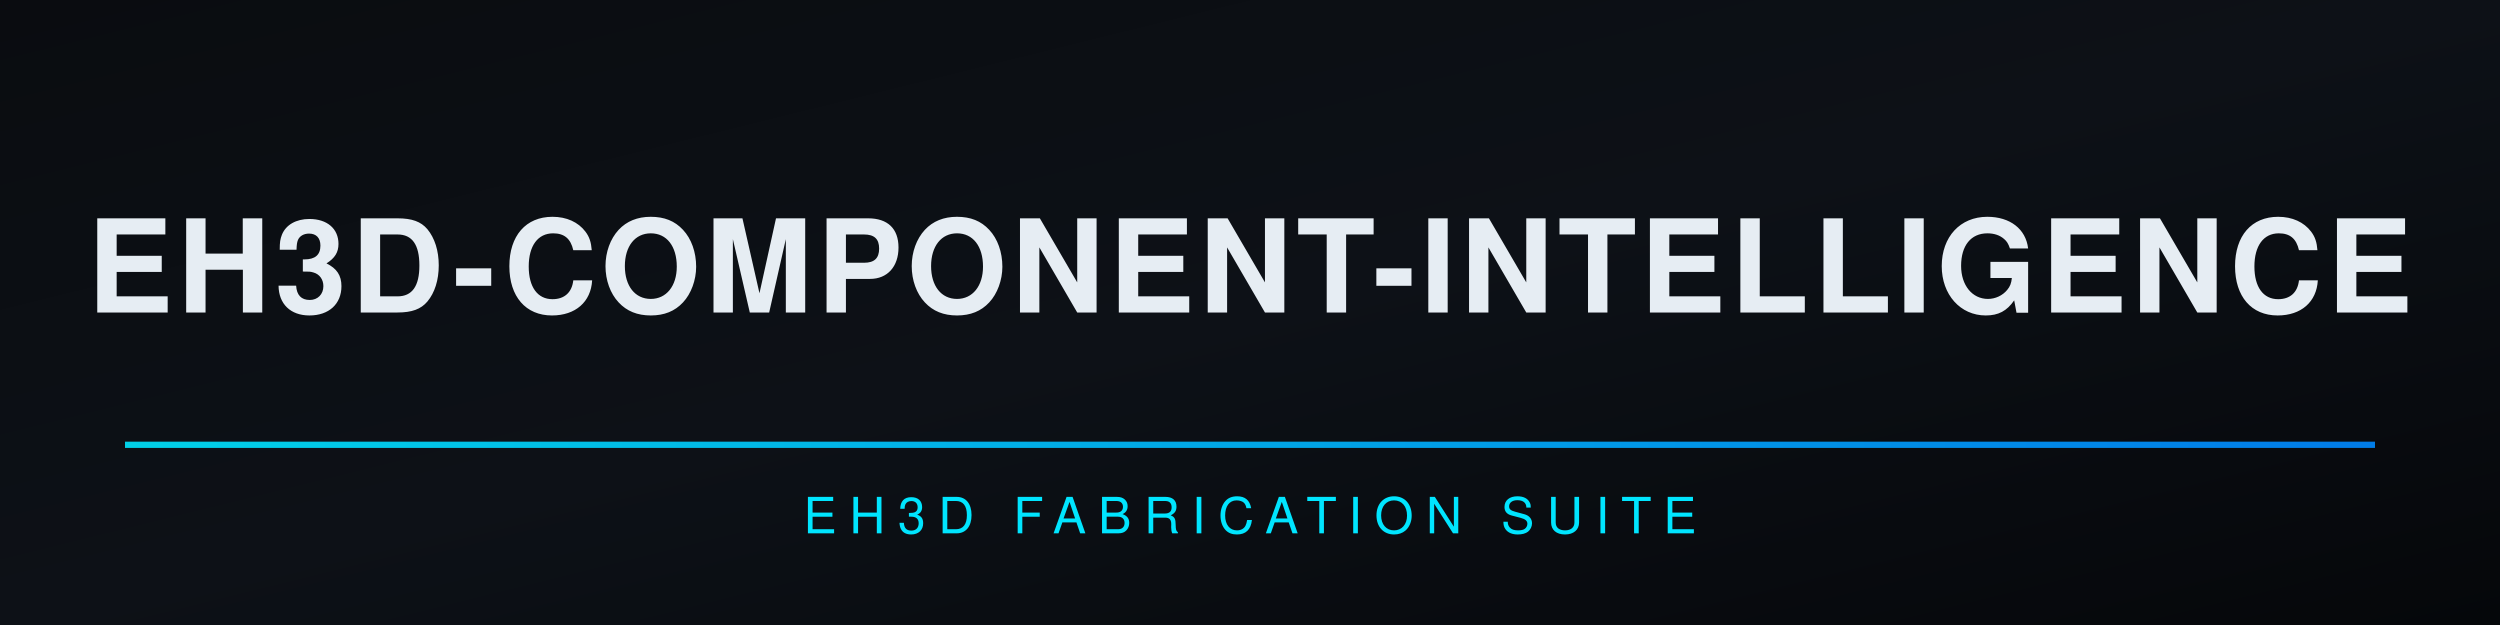
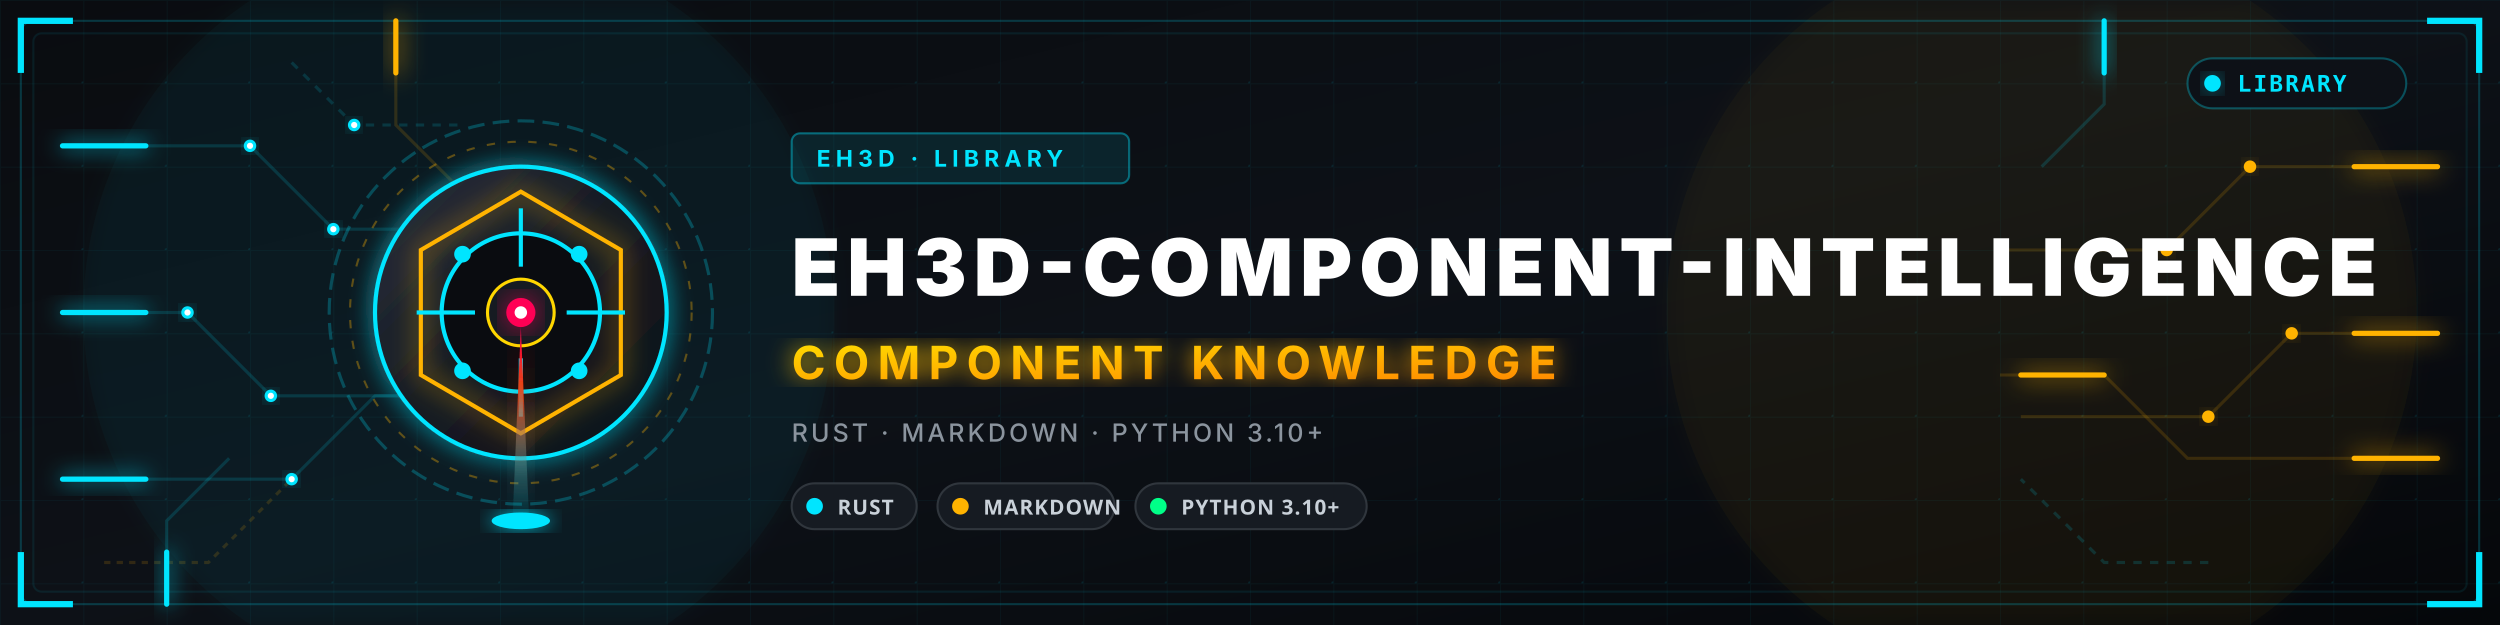
- <svg xmlns="http://www.w3.org/2000/svg" viewBox="0 0 1200 300" width="100%" height="100%" role="img" aria-label="EH3D-COMPONENT-INTELLIGENCE">
+ <svg xmlns="http://www.w3.org/2000/svg" viewBox="0 0 1200 300" width="100%" height="100%">
  <defs>
-     <linearGradient id="bg" x1="0%" y1="0%" x2="100%" y2="100%">
+     <linearGradient id="bgGlow" x1="0%" y1="0%" x2="100%" y2="100%">
      <stop offset="0%" stop-color="#0A0C10" />
      <stop offset="50%" stop-color="#0D1117" />
      <stop offset="100%" stop-color="#05070A" />
    </linearGradient>
-     <linearGradient id="line" x1="0%" y1="0%" x2="100%" y2="0%">
-       <stop offset="0%" stop-color="#00E5FF" stop-opacity="0.9" />
+     <linearGradient id="cyanGlow" x1="0%" y1="0%" x2="100%" y2="0%">
+       <stop offset="0%" stop-color="#00E5FF" stop-opacity="0.8" />
      <stop offset="100%" stop-color="#0088FF" stop-opacity="0.9" />
    </linearGradient>
+     <linearGradient id="goldGlow" x1="0%" y1="0%" x2="100%" y2="100%">
+       <stop offset="0%" stop-color="#FFD700" />
+       <stop offset="100%" stop-color="#FF8C00" />
+     </linearGradient>
+     <linearGradient id="laserBeam" x1="0%" y1="0%" x2="0%" y2="100%">
+       <stop offset="0%" stop-color="#FF0055" stop-opacity="1" />
+       <stop offset="30%" stop-color="#FF3300" stop-opacity="0.9" />
+       <stop offset="100%" stop-color="#00E5FF" stop-opacity="0" />
+     </linearGradient>
+     <linearGradient id="metalGradient" x1="0%" y1="0%" x2="100%" y2="100%">
+       <stop offset="0%" stop-color="#2A303C" />
+       <stop offset="50%" stop-color="#161B22" />
+       <stop offset="100%" stop-color="#0D1117" />
+     </linearGradient>
+     <filter id="glowCyan" x="-20%" y="-20%" width="140%" height="140%">
+       <feGaussianBlur stdDeviation="5" result="blur" />
+       <feMerge>
+         <feMergeNode in="blur" />
+         <feMergeNode in="SourceGraphic" />
+       </feMerge>
+     </filter>
+     <filter id="glowGold" x="-20%" y="-20%" width="140%" height="140%">
+       <feGaussianBlur stdDeviation="6" result="blur" />
+       <feMerge>
+         <feMergeNode in="blur" />
+         <feMergeNode in="SourceGraphic" />
+       </feMerge>
+     </filter>
+     <filter id="glowLaser" x="-30%" y="-30%" width="160%" height="160%">
+       <feGaussianBlur stdDeviation="8" result="blur" />
+       <feMerge>
+         <feMergeNode in="blur" />
+         <feMergeNode in="SourceGraphic" />
+       </feMerge>
+     </filter>
+     <pattern id="cyberGrid" width="40" height="40" patternUnits="userSpaceOnUse">
+       <path d="M 40 0 L 0 0 0 40" fill="none" stroke="#00E5FF" stroke-opacity="0.04" stroke-width="1" />
+       <circle cx="40" cy="40" r="1" fill="#00E5FF" fill-opacity="0.1" />
+     </pattern>
+     <g id="pcbNode">
+       <circle cx="0" cy="0" r="3" fill="#00E5FF" filter="url(#glowCyan)" />
+       <circle cx="0" cy="0" r="1.5" fill="#FFFFFF" />
+     </g>
  </defs>
-   <rect width="1200" height="300" fill="url(#bg)" />
-   <rect x="60" y="212" width="1080" height="3" fill="url(#line)" />
-   <text x="600" y="150" text-anchor="middle" font-family="Segoe UI, Helvetica, Arial, sans-serif" font-size="62" font-weight="700" letter-spacing="2" fill="#E6EDF3">EH3D-COMPONENT-INTELLIGENCE</text>
-   <text x="600" y="256" text-anchor="middle" font-family="Segoe UI, Helvetica, Arial, sans-serif" font-size="24" letter-spacing="6" fill="#00E5FF">EH3D FABRICATION SUITE</text>
+   <rect width="1200" height="300" fill="url(#bgGlow)" />
+   <rect width="1200" height="300" fill="url(#cyberGrid)" />
+   <circle cx="220" cy="150" r="180" fill="#00E5FF" fill-opacity="0.03" filter="url(#glowCyan)">
+     <animate attributeName="fill-opacity" values="0.02;0.05;0.02" dur="6s" repeatCount="indefinite" />
+   </circle>
+   <circle cx="980" cy="150" r="180" fill="#FFB300" fill-opacity="0.03" filter="url(#glowGold)">
+     <animate attributeName="fill-opacity" values="0.02;0.05;0.02" dur="6s" repeatCount="indefinite" />
+   </circle>
+   <rect x="10" y="10" width="1180" height="280" fill="none" stroke="#00E5FF" stroke-opacity="0.2" stroke-width="1" rx="6" />
+   <rect x="16" y="16" width="1168" height="268" fill="none" stroke="#00E5FF" stroke-opacity="0.08" stroke-width="1" rx="4" />
+   <path d="M 10 35 L 10 10 L 35 10" fill="none" stroke="#00E5FF" stroke-width="3">
+     <animate attributeName="stroke-opacity" values="0.6;1;0.6" dur="3s" repeatCount="indefinite" />
+   </path>
+   <path d="M 1190 35 L 1190 10 L 1165 10" fill="none" stroke="#00E5FF" stroke-width="3">
+     <animate attributeName="stroke-opacity" values="0.6;1;0.6" dur="3s" repeatCount="indefinite" />
+   </path>
+   <path d="M 10 265 L 10 290 L 35 290" fill="none" stroke="#00E5FF" stroke-width="3">
+     <animate attributeName="stroke-opacity" values="0.6;1;0.6" dur="3s" repeatCount="indefinite" />
+   </path>
+   <path d="M 1190 265 L 1190 290 L 1165 290" fill="none" stroke="#00E5FF" stroke-width="3">
+     <animate attributeName="stroke-opacity" values="0.6;1;0.6" dur="3s" repeatCount="indefinite" />
+   </path>
+   <g stroke="#00E5FF" stroke-opacity="0.15" stroke-width="1.5" fill="none">
+     <path d="M 30 70 L 120 70 L 160 110 L 240 110" />
+     <path d="M 30 150 L 90 150 L 130 190 L 220 190" />
+     <path d="M 30 230 L 140 230 L 180 190 L 210 190" />
+     <path d="M 80 290 L 80 250 L 110 220" />
+     <path d="M 190 10 L 190 60 L 220 90" stroke="#FFB300" stroke-opacity="0.15" />
+     <path d="M 140 30 L 170 60 L 220 60" stroke-dasharray="4,4" />
+     <path d="M 50 270 L 100 270 L 140 230" stroke="#FFB300" stroke-opacity="0.15" stroke-dasharray="3,3" />
+   </g>
+   <g fill="none" stroke-linecap="round" stroke-linejoin="round">
+     <path d="M 30 70 L 120 70 L 160 110 L 240 110" stroke="#00E5FF" stroke-width="2.5" stroke-dasharray="40, 240" filter="url(#glowCyan)">
+       <animate attributeName="stroke-dashoffset" values="280;0" dur="3s" repeatCount="indefinite" />
+     </path>
+     <path d="M 30 150 L 90 150 L 130 190 L 220 190" stroke="#00E5FF" stroke-width="2.5" stroke-dasharray="40, 220" filter="url(#glowCyan)">
+       <animate attributeName="stroke-dashoffset" values="260;0" dur="3.5s" repeatCount="indefinite" />
+     </path>
+     <path d="M 30 230 L 140 230 L 180 190 L 210 190" stroke="#00E5FF" stroke-width="2.5" stroke-dasharray="40, 230" filter="url(#glowCyan)">
+       <animate attributeName="stroke-dashoffset" values="270;0" dur="3.2s" repeatCount="indefinite" />
+     </path>
+     <path d="M 80 290 L 80 250 L 110 220" stroke="#00E5FF" stroke-width="2.5" stroke-dasharray="25, 100" filter="url(#glowCyan)">
+       <animate attributeName="stroke-dashoffset" values="125;0" dur="2.5s" repeatCount="indefinite" />
+     </path>
+     <path d="M 190 10 L 190 60 L 220 90" stroke="#FFB300" stroke-width="2.5" stroke-dasharray="25, 90" filter="url(#glowGold)">
+       <animate attributeName="stroke-dashoffset" values="115;0" dur="2.8s" repeatCount="indefinite" />
+     </path>
+   </g>
+   <use href="#pcbNode" x="120" y="70" />
+   <use href="#pcbNode" x="160" y="110" />
+   <use href="#pcbNode" x="90" y="150" />
+   <use href="#pcbNode" x="130" y="190" />
+   <use href="#pcbNode" x="140" y="230" />
+   <use href="#pcbNode" x="170" y="60" />
+   <g stroke="#FFB300" stroke-opacity="0.15" stroke-width="1.5" fill="none">
+     <path d="M 1170 80 L 1080 80 L 1040 120 L 960 120" />
+     <path d="M 1170 160 L 1100 160 L 1060 200 L 970 200" />
+     <path d="M 1170 220 L 1050 220 L 1010 180 M 1010 180 L 960 180" />
+     <path d="M 1010 10 L 1010 50 L 980 80" stroke="#00E5FF" stroke-opacity="0.15" />
+     <path d="M 1060 270 L 1010 270 L 970 230" stroke="#00E5FF" stroke-opacity="0.15" stroke-dasharray="4,4" />
+   </g>
+   <g fill="none" stroke-linecap="round" stroke-linejoin="round">
+     <path d="M 1170 80 L 1080 80 L 1040 120 L 960 120" stroke="#FFB300" stroke-width="2.5" stroke-dasharray="40, 230" filter="url(#glowGold)">
+       <animate attributeName="stroke-dashoffset" values="0;270" dur="3.5s" repeatCount="indefinite" />
+     </path>
+     <path d="M 1170 160 L 1100 160 L 1060 200 L 970 200" stroke="#FFB300" stroke-width="2.5" stroke-dasharray="40, 240" filter="url(#glowGold)">
+       <animate attributeName="stroke-dashoffset" values="0;280" dur="3.8s" repeatCount="indefinite" />
+     </path>
+     <path d="M 1170 220 L 1050 220 L 1010 180 M 1010 180 L 960 180" stroke="#FFB300" stroke-width="2.5" stroke-dasharray="40, 250" filter="url(#glowGold)">
+       <animate attributeName="stroke-dashoffset" values="0;290" dur="4s" repeatCount="indefinite" />
+     </path>
+     <path d="M 1010 10 L 1010 50 L 980 80" stroke="#00E5FF" stroke-width="2.5" stroke-dasharray="25, 95" filter="url(#glowCyan)">
+       <animate attributeName="stroke-dashoffset" values="0;120" dur="2.6s" repeatCount="indefinite" />
+     </path>
+   </g>
+   <circle cx="1080" cy="80" r="3" fill="#FFB300" filter="url(#glowGold)" />
+   <circle cx="1040" cy="120" r="3" fill="#FFB300" filter="url(#glowGold)" />
+   <circle cx="1100" cy="160" r="3" fill="#FFB300" filter="url(#glowGold)" />
+   <circle cx="1060" cy="200" r="3" fill="#FFB300" filter="url(#glowGold)" />
+   <g transform="translate(250, 150)">
+     <g>
+       <circle cx="0" cy="0" r="92" fill="none" stroke="#00E5FF" stroke-opacity="0.25" stroke-width="1.5" stroke-dasharray="8,4" />
+       <circle cx="0" cy="0" r="82" fill="none" stroke="#FFB300" stroke-opacity="0.35" stroke-width="1" stroke-dasharray="4,6" />
+       <animateTransform attributeName="transform" type="rotate" from="0 0 0" to="360 0 0" dur="25s" repeatCount="indefinite" />
+     </g>
+     <circle cx="0" cy="0" r="70" fill="url(#metalGradient)" stroke="#00E5FF" stroke-width="2" filter="url(#glowCyan)" />
+     <g>
+       <polygon points="0,-58 48,-30 48,30 0,58 -48,30 -48,-30" fill="none" stroke="#FFB300" stroke-width="2" filter="url(#glowGold)" />
+       <animateTransform attributeName="transform" type="rotate" from="360 0 0" to="0 0 0" dur="18s" repeatCount="indefinite" />
+     </g>
+     <circle cx="0" cy="0" r="38" fill="#0A0C10" stroke="#00E5FF" stroke-width="2" />
+     <line x1="-50" y1="0" x2="-22" y2="0" stroke="#00E5FF" stroke-width="2" />
+     <line x1="22" y1="0" x2="50" y2="0" stroke="#00E5FF" stroke-width="2" />
+     <line x1="0" y1="-50" x2="0" y2="-22" stroke="#00E5FF" stroke-width="2" />
+     <line x1="0" y1="22" x2="0" y2="50" stroke="#00E5FF" stroke-width="2" />
+     <circle cx="0" cy="0" r="16" fill="#161B22" stroke="#FFD700" stroke-width="1.5" />
+     <circle cx="0" cy="0" r="7" fill="#FF0055" filter="url(#glowLaser)">
+       <animate attributeName="opacity" values="0.5;1;0.5" dur="1.5s" repeatCount="indefinite" />
+     </circle>
+     <circle cx="0" cy="0" r="3" fill="#FFFFFF" />
+     <g>
+       <circle cx="-28" cy="-28" r="4" fill="#00E5FF" />
+       <circle cx="28" cy="-28" r="4" fill="#00E5FF" />
+       <circle cx="-28" cy="28" r="4" fill="#00E5FF" />
+       <circle cx="28" cy="28" r="4" fill="#00E5FF" />
+       <animateTransform attributeName="transform" type="scale" values="1;1.05;1" dur="2s" repeatCount="indefinite" additive="sum" />
+     </g>
+   </g>
+   <path d="M 250 157 L 246 250 L 254 250 Z" fill="url(#laserBeam)" filter="url(#glowLaser)">
+     <animate attributeName="opacity" values="0.3;1;0.3" dur="1.2s" repeatCount="indefinite" />
+   </path>
+   <ellipse cx="250" cy="250" rx="14" ry="4" fill="#00E5FF" filter="url(#glowCyan)">
+     <animate attributeName="rx" values="10;18;10" dur="1.2s" repeatCount="indefinite" />
+     <animate attributeName="opacity" values="0.4;1;0.4" dur="1.2s" repeatCount="indefinite" />
+   </ellipse>
+   <g transform="translate(380, 0)">
+     <g transform="translate(0, 82)">
+       <rect x="0" y="-18" width="162" height="24" rx="4" fill="#00E5FF" fill-opacity="0.1" stroke="#00E5FF" stroke-opacity="0.4" stroke-width="1">
+         <animate attributeName="stroke-opacity" values="0.3;0.8;0.3" dur="4s" repeatCount="indefinite" />
+       </rect>
+       <text x="12" y="-2" font-family="'Inter', 'Segoe UI', 'Roboto', sans-serif" font-weight="700" font-size="11" fill="#00E5FF" letter-spacing="2.5">EH3D · LIBRARY</text>
+     </g>
+     <text x="0" y="142" font-family="'Inter', 'Segoe UI', 'Roboto', sans-serif" font-weight="900" font-size="38" fill="#FFFFFF" letter-spacing="3.4">EH3D-COMPONENT-INTELLIGENCE</text>
+     <text x="0" y="182" font-family="'Inter', 'Segoe UI', 'Roboto', sans-serif" font-weight="700" font-size="22" fill="url(#goldGlow)" letter-spacing="4" filter="url(#glowGold)">COMPONENT KNOWLEDGE</text>
+     <text x="0" y="212" font-family="'Inter', 'Segoe UI', 'Roboto', sans-serif" font-weight="500" font-size="12" fill="#8B949E" letter-spacing="1.5">RUST · MARKDOWN · PYTHON 3.10+</text>
+     <g transform="translate(0, 232)">
+       <rect x="0" y="0" width="60" height="22" rx="11" fill="#161B22" stroke="#30363D" stroke-width="1" />
+       <circle cx="11" cy="11" r="4" fill="#00E5FF">
+         <animate attributeName="opacity" values="0.5;1;0.5" dur="2.0s" repeatCount="indefinite" />
+       </circle>
+       <text x="22" y="15" font-family="sans-serif" font-weight="600" font-size="10" fill="#C9D1D9" letter-spacing="0.5">RUST</text>
+       <rect x="70" y="0" width="85" height="22" rx="11" fill="#161B22" stroke="#30363D" stroke-width="1" />
+       <circle cx="81" cy="11" r="4" fill="#FFB300">
+         <animate attributeName="opacity" values="0.5;1;0.5" dur="2.2s" repeatCount="indefinite" />
+       </circle>
+       <text x="92" y="15" font-family="sans-serif" font-weight="600" font-size="10" fill="#C9D1D9" letter-spacing="0.5">MARKDOWN</text>
+       <rect x="165" y="0" width="111" height="22" rx="11" fill="#161B22" stroke="#30363D" stroke-width="1" />
+       <circle cx="176" cy="11" r="4" fill="#00FF88">
+         <animate attributeName="opacity" values="0.5;1;0.5" dur="2.4s" repeatCount="indefinite" />
+       </circle>
+       <text x="187" y="15" font-family="sans-serif" font-weight="600" font-size="10" fill="#C9D1D9" letter-spacing="0.5">PYTHON 3.10+</text>
+     </g>
+   </g>
+   <g transform="translate(1060, 42)">
+     <rect x="-10" y="-14" width="105" height="24" rx="12" fill="#0D1117" stroke="#00E5FF" stroke-opacity="0.3" stroke-width="1" />
+     <circle cx="2" cy="-2" r="4" fill="#00E5FF" filter="url(#glowGold)">
+       <animate attributeName="opacity" values="0.3;1;0.3" dur="1.5s" repeatCount="indefinite" />
+     </circle>
+     <text x="14" y="2" font-family="monospace" font-weight="700" font-size="11" fill="#00E5FF" letter-spacing="1">LIBRARY</text>
+   </g>
</svg>
